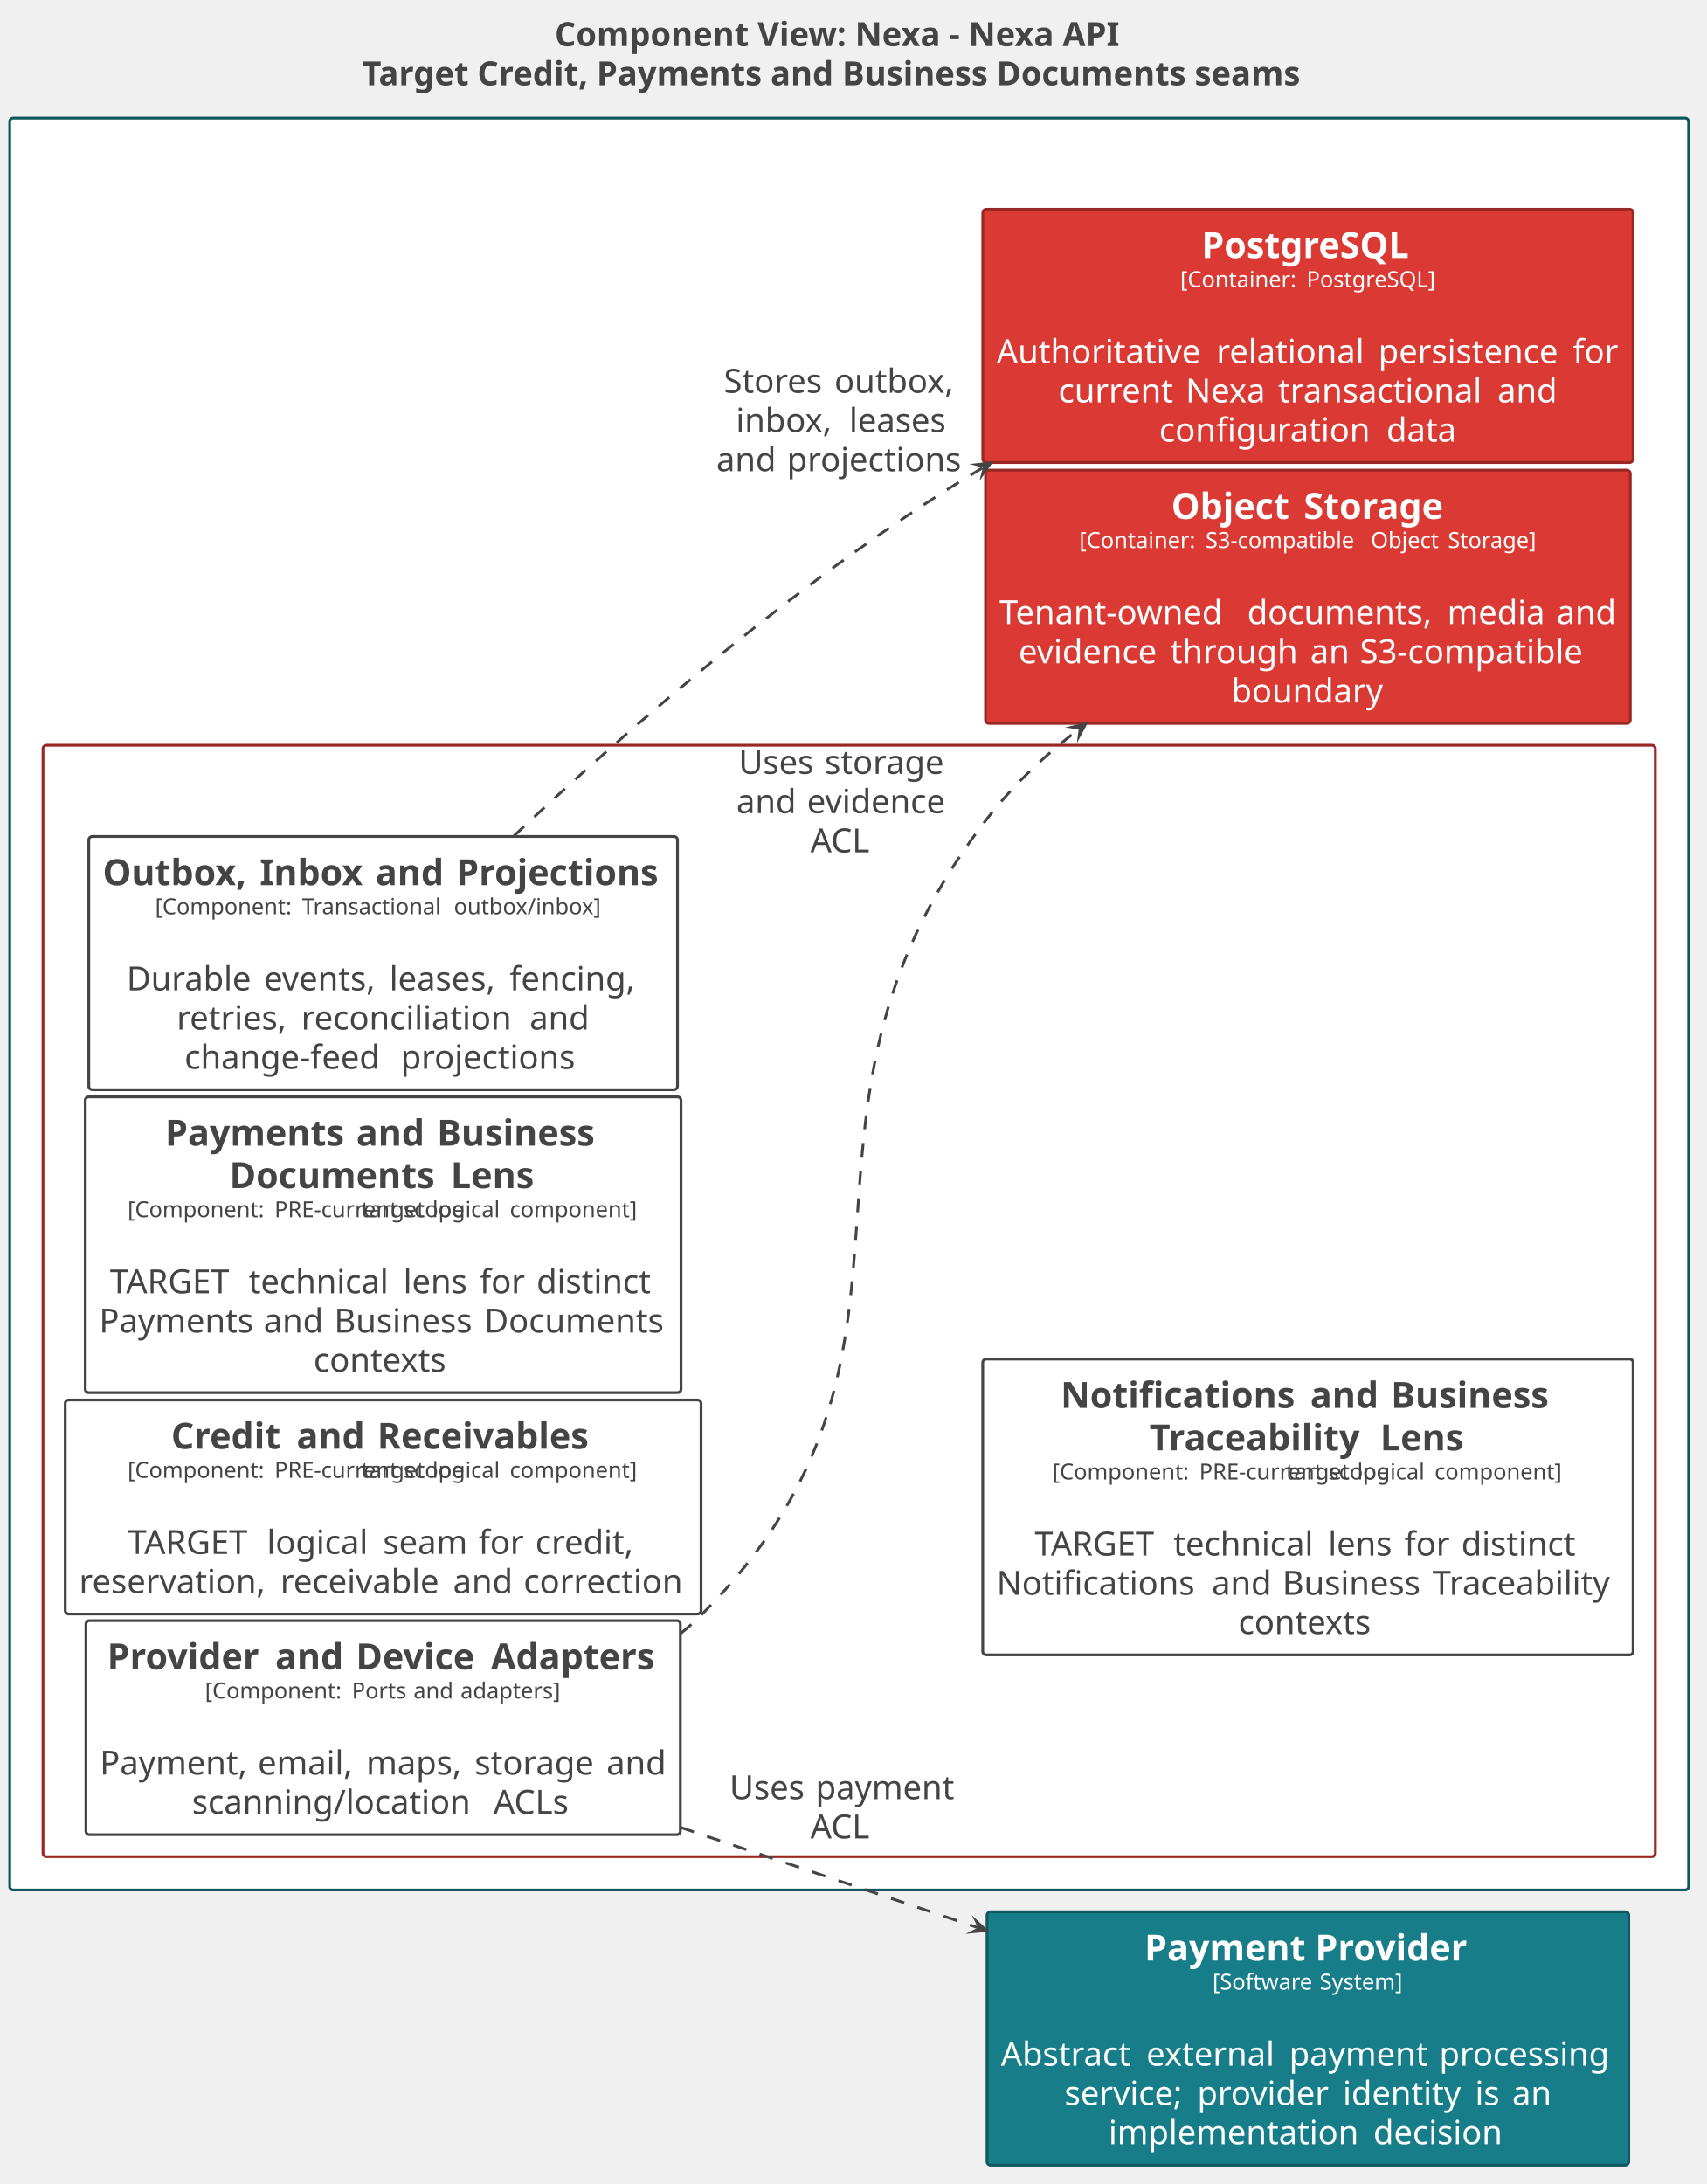
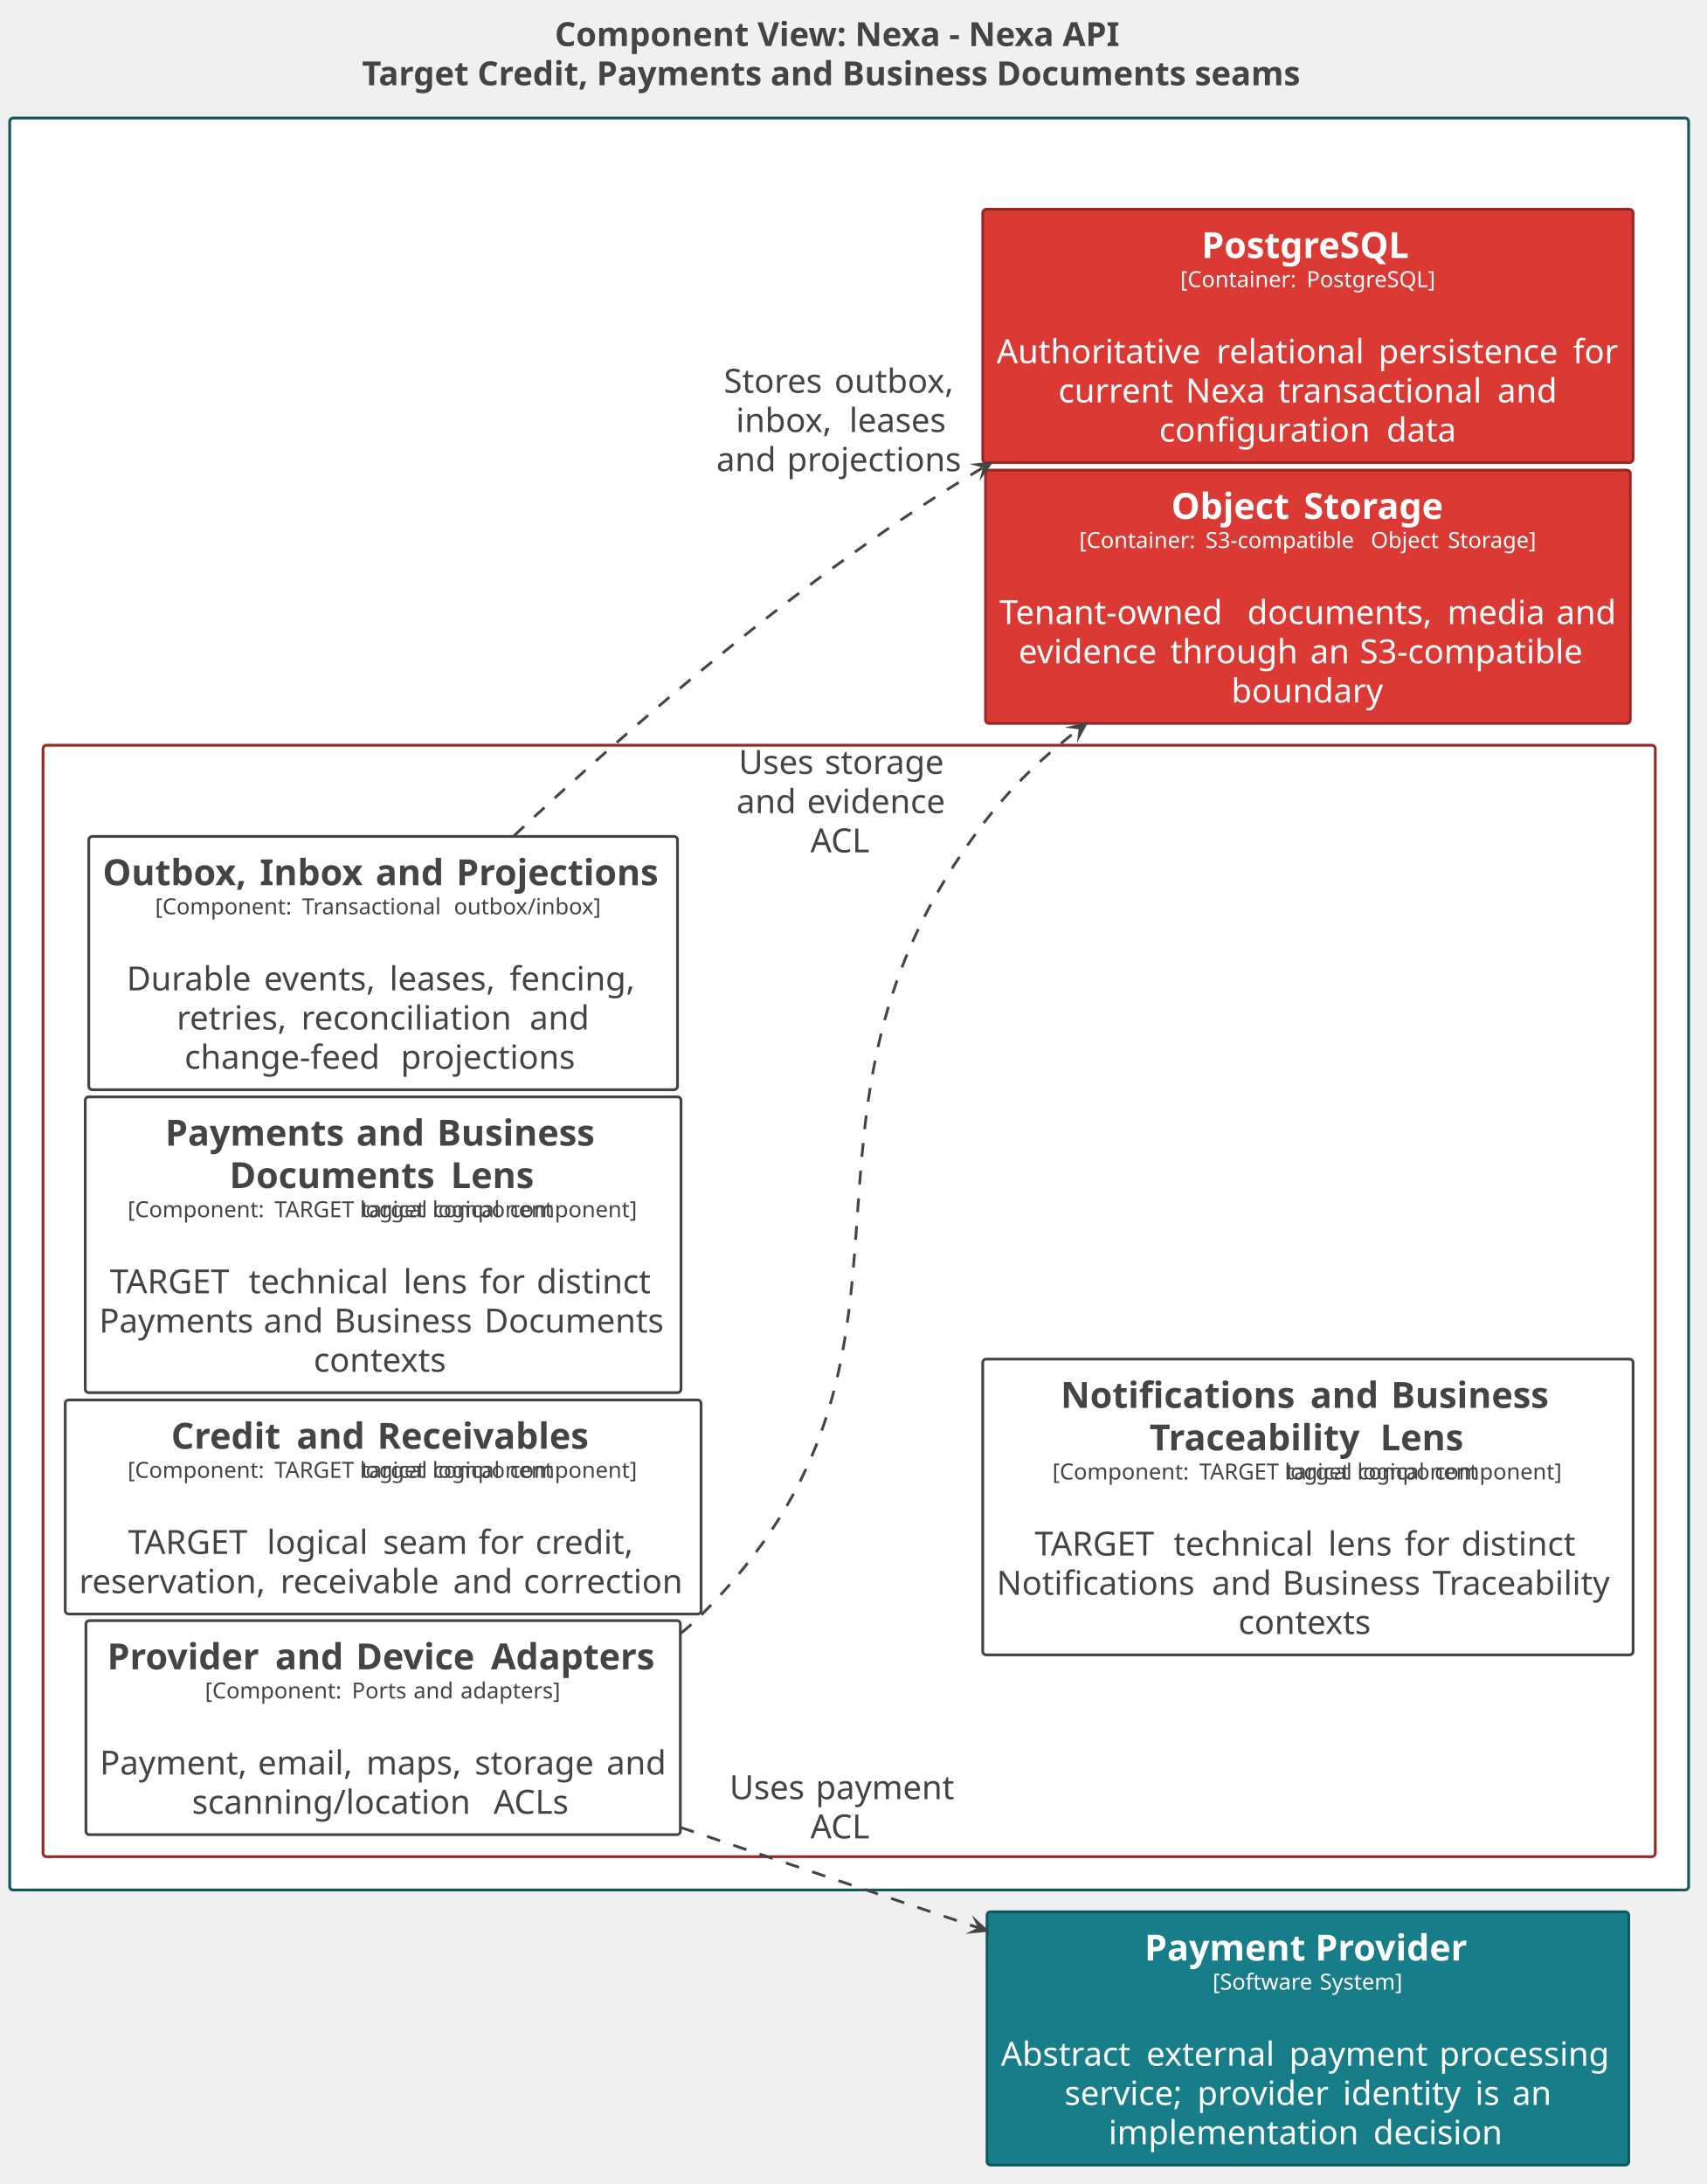
<svg xmlns="http://www.w3.org/2000/svg" contentStyleType="text/css" data-diagram-type="DESCRIPTION" height="1574px" preserveAspectRatio="none" style="width:1230px;height:1574px;background:#FFFFFF;" version="1.1" viewBox="0 0 1230 1574" width="1230px" zoomAndPan="magnify">
  <defs />
  <g>
    <g class="title" data-source-line="1">
      <text fill="#444444" font-family="sans-serif" font-size="24" font-weight="700" lengthAdjust="spacing" textLength="424.336" x="399.817" y="33.203">Component View: Nexa - Nexa API</text>
      <text fill="#444444" font-family="sans-serif" font-size="24" font-weight="700" lengthAdjust="spacing" textLength="702.176" x="260.897" y="61.469">Target Credit, Payments and Business Documents seams</text>
    </g>
    <g class="cluster" data-qualified-name="Nexa.n.size.16..Software System...size." data-source-line="85" id="ent0002">
      <rect fill="#FFFFFF" height="1277" rx="2.5" ry="2.5" style="stroke:#10585F;stroke-width:2;" width="1209.97" x="7" y="85.094" />
      <text fill="#FFFFFF" font-family="sans-serif" font-size="24" font-weight="700" lengthAdjust="spacing" textLength="60.797" x="581.587" y="110.297">Nexa</text>
      <text fill="#FFFFFF" font-family="sans-serif" font-size="16" font-weight="700" lengthAdjust="spacing" textLength="148.359" x="537.805" y="130.828">[Software System]</text>
    </g>
    <g class="cluster" data-qualified-name="Nexa.n.size.16..Software System...size..Nexa API.n.size.16..Container. Java 25 . Spring Boot 4.1 . Spring Modulith modular monolith...size." data-source-line="86" id="ent0003">
      <rect fill="#FFFFFF" height="801" rx="2.5" ry="2.5" style="stroke:#992824;stroke-width:2;" width="1161.97" x="31" y="537.094" />
      <text fill="#FFFFFF" font-family="sans-serif" font-size="24" font-weight="700" lengthAdjust="spacing" textLength="109.055" x="557.458" y="562.297">Nexa API</text>
      <text fill="#FFFFFF" font-family="sans-serif" font-size="16" font-weight="700" lengthAdjust="spacing" textLength="612.859" x="305.555" y="582.828">[Container: Java 25 / Spring Boot 4.1 / Spring Modulith modular monolith]</text>
    </g>
    <g class="entity" data-qualified-name="Nexa.n.size.16..Software System...size..Nexa.PostgreSQL" data-source-line="94" id="ent0009">
      <rect fill="#DB3A34" height="182.527" rx="2.5" ry="2.5" style="stroke:#992824;stroke-width:2;" width="468.664" x="708.28" y="150.824" />
      <text fill="#FFFFFF" font-family="sans-serif" font-size="26" font-weight="700" lengthAdjust="spacing" textLength="153.385" x="865.92" y="185.96">PostgreSQL</text>
      <text fill="#FFFFFF" font-family="sans-serif" font-size="16" lengthAdjust="spacing" textLength="85.93" x="850.6" y="206.914">[Container:</text>
      <text fill="#FFFFFF" font-family="sans-serif" font-size="16" lengthAdjust="spacing" textLength="5.062" x="936.53" y="206.914"> </text>
      <text fill="#FFFFFF" font-family="sans-serif" font-size="16" lengthAdjust="spacing" textLength="93.031" x="941.592" y="206.914">PostgreSQL]</text>
      <text fill="#FFFFFF" font-family="sans-serif" font-size="24" lengthAdjust="spacing" textLength="7.594" x="938.815" y="233.492"> </text>
      <text fill="#FFFFFF" font-family="sans-serif" font-size="24" lengthAdjust="spacing" textLength="150.762" x="718.28" y="261.757">Authoritative</text>
      <text fill="#FFFFFF" font-family="sans-serif" font-size="24" lengthAdjust="spacing" textLength="7.594" x="869.042" y="261.757"> </text>
      <text fill="#FFFFFF" font-family="sans-serif" font-size="24" lengthAdjust="spacing" textLength="109.125" x="876.635" y="261.757">relational</text>
      <text fill="#FFFFFF" font-family="sans-serif" font-size="24" lengthAdjust="spacing" textLength="7.594" x="985.76" y="261.757"> </text>
      <text fill="#FFFFFF" font-family="sans-serif" font-size="24" lengthAdjust="spacing" textLength="132.609" x="993.354" y="261.757">persistence</text>
      <text fill="#FFFFFF" font-family="sans-serif" font-size="24" lengthAdjust="spacing" textLength="7.594" x="1125.964" y="261.757"> </text>
      <text fill="#FFFFFF" font-family="sans-serif" font-size="24" lengthAdjust="spacing" textLength="33.387" x="1133.557" y="261.757">for</text>
      <text fill="#FFFFFF" font-family="sans-serif" font-size="24" lengthAdjust="spacing" textLength="84.07" x="762.788" y="290.023">current</text>
      <text fill="#FFFFFF" font-family="sans-serif" font-size="24" lengthAdjust="spacing" textLength="7.594" x="846.858" y="290.023"> </text>
      <text fill="#FFFFFF" font-family="sans-serif" font-size="24" lengthAdjust="spacing" textLength="59.074" x="854.452" y="290.023">Nexa</text>
      <text fill="#FFFFFF" font-family="sans-serif" font-size="24" lengthAdjust="spacing" textLength="7.594" x="913.526" y="290.023"> </text>
      <text fill="#FFFFFF" font-family="sans-serif" font-size="24" lengthAdjust="spacing" textLength="150.469" x="921.12" y="290.023">transactional</text>
      <text fill="#FFFFFF" font-family="sans-serif" font-size="24" lengthAdjust="spacing" textLength="7.594" x="1071.589" y="290.023"> </text>
      <text fill="#FFFFFF" font-family="sans-serif" font-size="24" lengthAdjust="spacing" textLength="43.254" x="1079.182" y="290.023">and</text>
      <text fill="#FFFFFF" font-family="sans-serif" font-size="24" lengthAdjust="spacing" textLength="156.176" x="835.432" y="318.289">configuration</text>
      <text fill="#FFFFFF" font-family="sans-serif" font-size="24" lengthAdjust="spacing" textLength="7.594" x="991.608" y="318.289"> </text>
      <text fill="#FFFFFF" font-family="sans-serif" font-size="24" lengthAdjust="spacing" textLength="50.59" x="999.202" y="318.289">data</text>
    </g>
    <g class="entity" data-qualified-name="Nexa.n.size.16..Software System...size..Nexa.ObjectStorage" data-source-line="95" id="ent0010">
      <rect fill="#DB3A34" height="182.527" rx="2.5" ry="2.5" style="stroke:#992824;stroke-width:2;" width="464.68" x="710.27" y="338.824" />
      <text fill="#FFFFFF" font-family="sans-serif" font-size="26" font-weight="700" lengthAdjust="spacing" textLength="86.899" x="844.132" y="373.961">Object</text>
      <text fill="#FFFFFF" font-family="sans-serif" font-size="26" font-weight="700" lengthAdjust="spacing" textLength="8.569" x="931.032" y="373.961"> </text>
      <text fill="#FFFFFF" font-family="sans-serif" font-size="26" font-weight="700" lengthAdjust="spacing" textLength="101.486" x="939.601" y="373.961">Storage</text>
      <text fill="#FFFFFF" font-family="sans-serif" font-size="16" lengthAdjust="spacing" textLength="85.93" x="777.829" y="394.914">[Container:</text>
      <text fill="#FFFFFF" font-family="sans-serif" font-size="16" lengthAdjust="spacing" textLength="5.062" x="863.758" y="394.914"> </text>
      <text fill="#FFFFFF" font-family="sans-serif" font-size="16" lengthAdjust="spacing" textLength="114.078" x="868.821" y="394.914">S3-compatible</text>
      <text fill="#FFFFFF" font-family="sans-serif" font-size="16" lengthAdjust="spacing" textLength="5.062" x="982.899" y="394.914"> </text>
      <text fill="#FFFFFF" font-family="sans-serif" font-size="16" lengthAdjust="spacing" textLength="50.461" x="987.961" y="394.914">Object</text>
      <text fill="#FFFFFF" font-family="sans-serif" font-size="16" lengthAdjust="spacing" textLength="5.062" x="1038.422" y="394.914"> </text>
      <text fill="#FFFFFF" font-family="sans-serif" font-size="16" lengthAdjust="spacing" textLength="63.906" x="1043.485" y="394.914">Storage]</text>
      <text fill="#FFFFFF" font-family="sans-serif" font-size="24" lengthAdjust="spacing" textLength="7.594" x="938.813" y="421.492"> </text>
      <text fill="#FFFFFF" font-family="sans-serif" font-size="24" lengthAdjust="spacing" textLength="171.059" x="720.27" y="449.757">Tenant-owned</text>
      <text fill="#FFFFFF" font-family="sans-serif" font-size="24" lengthAdjust="spacing" textLength="7.594" x="891.329" y="449.757"> </text>
      <text fill="#FFFFFF" font-family="sans-serif" font-size="24" lengthAdjust="spacing" textLength="136.512" x="898.922" y="449.757">documents,</text>
      <text fill="#FFFFFF" font-family="sans-serif" font-size="24" lengthAdjust="spacing" textLength="7.594" x="1035.434" y="449.757"> </text>
      <text fill="#FFFFFF" font-family="sans-serif" font-size="24" lengthAdjust="spacing" textLength="71.074" x="1043.028" y="449.757">media</text>
      <text fill="#FFFFFF" font-family="sans-serif" font-size="24" lengthAdjust="spacing" textLength="7.594" x="1114.102" y="449.757"> </text>
      <text fill="#FFFFFF" font-family="sans-serif" font-size="24" lengthAdjust="spacing" textLength="43.254" x="1121.696" y="449.757">and</text>
      <text fill="#FFFFFF" font-family="sans-serif" font-size="24" lengthAdjust="spacing" textLength="101.766" x="734.11" y="478.023">evidence</text>
      <text fill="#FFFFFF" font-family="sans-serif" font-size="24" lengthAdjust="spacing" textLength="7.594" x="835.875" y="478.023"> </text>
      <text fill="#FFFFFF" font-family="sans-serif" font-size="24" lengthAdjust="spacing" textLength="93.188" x="843.469" y="478.023">through</text>
      <text fill="#FFFFFF" font-family="sans-serif" font-size="24" lengthAdjust="spacing" textLength="7.594" x="936.657" y="478.023"> </text>
      <text fill="#FFFFFF" font-family="sans-serif" font-size="24" lengthAdjust="spacing" textLength="28.148" x="944.25" y="478.023">an</text>
      <text fill="#FFFFFF" font-family="sans-serif" font-size="24" lengthAdjust="spacing" textLength="7.594" x="972.399" y="478.023"> </text>
      <text fill="#FFFFFF" font-family="sans-serif" font-size="24" lengthAdjust="spacing" textLength="171.117" x="979.993" y="478.023">S3-compatible</text>
      <text fill="#FFFFFF" font-family="sans-serif" font-size="24" lengthAdjust="spacing" textLength="110.356" x="887.432" y="506.289">boundary</text>
    </g>
    <g class="entity" data-qualified-name="Nexa.n.size.16..Software System...size..Nexa API.n.size.16..Container. Java 25 . Spring Boot 4.1 . Spring Modulith modular monolith...size..Nexa.NexaAPI.ProviderandDeviceAdapters" data-source-line="87" id="ent0004">
      <rect fill="#FFFFFF" height="154.262" rx="2.5" ry="2.5" style="stroke:#444444;stroke-width:2;" width="428.387" x="61.93" y="1167.964" />
      <text fill="#444444" font-family="sans-serif" font-size="26" font-weight="700" lengthAdjust="spacing" textLength="112.531" x="77.22" y="1203.101">Provider</text>
      <text fill="#444444" font-family="sans-serif" font-size="26" font-weight="700" lengthAdjust="spacing" textLength="8.569" x="189.751" y="1203.101"> </text>
      <text fill="#444444" font-family="sans-serif" font-size="26" font-weight="700" lengthAdjust="spacing" textLength="49.588" x="198.32" y="1203.101">and</text>
      <text fill="#444444" font-family="sans-serif" font-size="26" font-weight="700" lengthAdjust="spacing" textLength="8.569" x="247.908" y="1203.101"> </text>
      <text fill="#444444" font-family="sans-serif" font-size="26" font-weight="700" lengthAdjust="spacing" textLength="88.804" x="256.477" y="1203.101">Device</text>
      <text fill="#444444" font-family="sans-serif" font-size="26" font-weight="700" lengthAdjust="spacing" textLength="8.569" x="345.281" y="1203.101"> </text>
      <text fill="#444444" font-family="sans-serif" font-size="26" font-weight="700" lengthAdjust="spacing" textLength="121.177" x="353.85" y="1203.101">Adapters</text>
      <text fill="#444444" font-family="sans-serif" font-size="16" lengthAdjust="spacing" textLength="100.758" x="147.744" y="1224.054">[Component:</text>
      <text fill="#444444" font-family="sans-serif" font-size="16" lengthAdjust="spacing" textLength="5.062" x="248.502" y="1224.054"> </text>
      <text fill="#444444" font-family="sans-serif" font-size="16" lengthAdjust="spacing" textLength="39.359" x="253.565" y="1224.054">Ports</text>
      <text fill="#444444" font-family="sans-serif" font-size="16" lengthAdjust="spacing" textLength="5.062" x="292.924" y="1224.054"> </text>
      <text fill="#444444" font-family="sans-serif" font-size="16" lengthAdjust="spacing" textLength="28.836" x="297.987" y="1224.054">and</text>
      <text fill="#444444" font-family="sans-serif" font-size="16" lengthAdjust="spacing" textLength="5.062" x="326.823" y="1224.054"> </text>
      <text fill="#444444" font-family="sans-serif" font-size="16" lengthAdjust="spacing" textLength="72.617" x="331.885" y="1224.054">adapters]</text>
      <text fill="#444444" font-family="sans-serif" font-size="24" lengthAdjust="spacing" textLength="7.594" x="272.327" y="1250.632"> </text>
      <text fill="#444444" font-family="sans-serif" font-size="24" lengthAdjust="spacing" textLength="106.301" x="71.93" y="1278.897">Payment,</text>
      <text fill="#444444" font-family="sans-serif" font-size="24" lengthAdjust="spacing" textLength="7.594" x="178.231" y="1278.897"> </text>
      <text fill="#444444" font-family="sans-serif" font-size="24" lengthAdjust="spacing" textLength="70.5" x="185.825" y="1278.897">email,</text>
      <text fill="#444444" font-family="sans-serif" font-size="24" lengthAdjust="spacing" textLength="7.594" x="256.325" y="1278.897"> </text>
      <text fill="#444444" font-family="sans-serif" font-size="24" lengthAdjust="spacing" textLength="70.594" x="263.918" y="1278.897">maps,</text>
      <text fill="#444444" font-family="sans-serif" font-size="24" lengthAdjust="spacing" textLength="7.594" x="334.512" y="1278.897"> </text>
      <text fill="#444444" font-family="sans-serif" font-size="24" lengthAdjust="spacing" textLength="87.363" x="342.106" y="1278.897">storage</text>
      <text fill="#444444" font-family="sans-serif" font-size="24" lengthAdjust="spacing" textLength="7.594" x="429.469" y="1278.897"> </text>
      <text fill="#444444" font-family="sans-serif" font-size="24" lengthAdjust="spacing" textLength="43.254" x="437.063" y="1278.897">and</text>
      <text fill="#444444" font-family="sans-serif" font-size="24" lengthAdjust="spacing" textLength="209.731" x="138.364" y="1307.163">scanning/location</text>
      <text fill="#444444" font-family="sans-serif" font-size="24" lengthAdjust="spacing" textLength="7.594" x="348.094" y="1307.163"> </text>
      <text fill="#444444" font-family="sans-serif" font-size="24" lengthAdjust="spacing" textLength="58.195" x="355.688" y="1307.163">ACLs</text>
    </g>
    <g class="entity" data-qualified-name="Nexa.n.size.16..Software System...size..Nexa API.n.size.16..Container. Java 25 . Spring Boot 4.1 . Spring Modulith modular monolith...size..Nexa.NexaAPI.OutboxInboxandProjections" data-source-line="88" id="ent0005">
      <rect fill="#FFFFFF" height="182.527" rx="2.5" ry="2.5" style="stroke:#444444;stroke-width:2;" width="424.295" x="63.98" y="602.824" />
      <text fill="#444444" font-family="sans-serif" font-size="26" font-weight="700" lengthAdjust="spacing" textLength="104.635" x="73.98" y="637.961">Outbox,</text>
      <text fill="#444444" font-family="sans-serif" font-size="26" font-weight="700" lengthAdjust="spacing" textLength="8.569" x="178.615" y="637.961"> </text>
      <text fill="#444444" font-family="sans-serif" font-size="26" font-weight="700" lengthAdjust="spacing" textLength="74.89" x="187.184" y="637.961">Inbox</text>
      <text fill="#444444" font-family="sans-serif" font-size="26" font-weight="700" lengthAdjust="spacing" textLength="8.569" x="262.074" y="637.961"> </text>
      <text fill="#444444" font-family="sans-serif" font-size="26" font-weight="700" lengthAdjust="spacing" textLength="49.588" x="270.643" y="637.961">and</text>
      <text fill="#444444" font-family="sans-serif" font-size="26" font-weight="700" lengthAdjust="spacing" textLength="8.569" x="320.231" y="637.961"> </text>
      <text fill="#444444" font-family="sans-serif" font-size="26" font-weight="700" lengthAdjust="spacing" textLength="149.475" x="328.8" y="637.961">Projections</text>
      <text fill="#444444" font-family="sans-serif" font-size="16" lengthAdjust="spacing" textLength="100.758" x="111.807" y="658.914">[Component:</text>
      <text fill="#444444" font-family="sans-serif" font-size="16" lengthAdjust="spacing" textLength="5.062" x="212.565" y="658.914"> </text>
      <text fill="#444444" font-family="sans-serif" font-size="16" lengthAdjust="spacing" textLength="104.445" x="217.627" y="658.914">Transactional</text>
      <text fill="#444444" font-family="sans-serif" font-size="16" lengthAdjust="spacing" textLength="5.062" x="322.073" y="658.914"> </text>
      <text fill="#444444" font-family="sans-serif" font-size="16" lengthAdjust="spacing" textLength="113.312" x="327.135" y="658.914">outbox/inbox]</text>
      <text fill="#444444" font-family="sans-serif" font-size="24" lengthAdjust="spacing" textLength="7.594" x="272.331" y="685.492"> </text>
      <text fill="#444444" font-family="sans-serif" font-size="24" lengthAdjust="spacing" textLength="91.359" x="91.241" y="713.757">Durable</text>
      <text fill="#444444" font-family="sans-serif" font-size="24" lengthAdjust="spacing" textLength="7.594" x="182.6" y="713.757"> </text>
      <text fill="#444444" font-family="sans-serif" font-size="24" lengthAdjust="spacing" textLength="82.863" x="190.194" y="713.757">events,</text>
      <text fill="#444444" font-family="sans-serif" font-size="24" lengthAdjust="spacing" textLength="7.594" x="273.057" y="713.757"> </text>
      <text fill="#444444" font-family="sans-serif" font-size="24" lengthAdjust="spacing" textLength="78.996" x="280.651" y="713.757">leases,</text>
      <text fill="#444444" font-family="sans-serif" font-size="24" lengthAdjust="spacing" textLength="7.594" x="359.647" y="713.757"> </text>
      <text fill="#444444" font-family="sans-serif" font-size="24" lengthAdjust="spacing" textLength="93.773" x="367.241" y="713.757">fencing,</text>
      <text fill="#444444" font-family="sans-serif" font-size="24" lengthAdjust="spacing" textLength="82.125" x="127.329" y="742.023">retries,</text>
      <text fill="#444444" font-family="sans-serif" font-size="24" lengthAdjust="spacing" textLength="7.594" x="209.454" y="742.023"> </text>
      <text fill="#444444" font-family="sans-serif" font-size="24" lengthAdjust="spacing" textLength="157.031" x="217.047" y="742.023">reconciliation</text>
      <text fill="#444444" font-family="sans-serif" font-size="24" lengthAdjust="spacing" textLength="7.594" x="374.079" y="742.023"> </text>
      <text fill="#444444" font-family="sans-serif" font-size="24" lengthAdjust="spacing" textLength="43.254" x="381.672" y="742.023">and</text>
      <text fill="#444444" font-family="sans-serif" font-size="24" lengthAdjust="spacing" textLength="148.231" x="133.006" y="770.289">change-feed</text>
      <text fill="#444444" font-family="sans-serif" font-size="24" lengthAdjust="spacing" textLength="7.594" x="281.237" y="770.289"> </text>
      <text fill="#444444" font-family="sans-serif" font-size="24" lengthAdjust="spacing" textLength="130.418" x="288.831" y="770.289">projections</text>
    </g>
    <g class="entity" data-qualified-name="Nexa.n.size.16..Software System...size..Nexa API.n.size.16..Container. Java 25 . Spring Boot 4.1 . Spring Modulith modular monolith...size..Nexa.NexaAPI.CreditandReceivables" data-source-line="89" id="ent0006">
      <rect fill="#FFFFFF" height="154.262" rx="2.5" ry="2.5" style="stroke:#444444;stroke-width:2;" width="458.246" x="47" y="1008.964" />
      <text fill="#444444" font-family="sans-serif" font-size="26" font-weight="700" lengthAdjust="spacing" textLength="81.796" x="123.348" y="1044.101">Credit</text>
      <text fill="#444444" font-family="sans-serif" font-size="26" font-weight="700" lengthAdjust="spacing" textLength="8.569" x="205.144" y="1044.101"> </text>
      <text fill="#444444" font-family="sans-serif" font-size="26" font-weight="700" lengthAdjust="spacing" textLength="49.588" x="213.713" y="1044.101">and</text>
      <text fill="#444444" font-family="sans-serif" font-size="26" font-weight="700" lengthAdjust="spacing" textLength="8.569" x="263.301" y="1044.101"> </text>
      <text fill="#444444" font-family="sans-serif" font-size="26" font-weight="700" lengthAdjust="spacing" textLength="157.028" x="271.87" y="1044.101">Receivables</text>
      <text fill="#444444" font-family="sans-serif" font-size="16" lengthAdjust="spacing" textLength="100.758" x="91.998" y="1065.054">[Component:</text>
      <text fill="#444444" font-family="sans-serif" font-size="16" lengthAdjust="spacing" textLength="5.062" x="192.756" y="1065.054"> </text>
-       <text fill="#444444" font-family="sans-serif" font-size="16" lengthAdjust="spacing" textLength="57.469" x="197.818" y="1065.054">PRE-current scope</text>
+       <text fill="#444444" font-family="sans-serif" font-size="16" lengthAdjust="spacing" textLength="57.469" x="197.818" y="1065.054">TARGET logical component</text>
      <text fill="#444444" font-family="sans-serif" font-size="16" lengthAdjust="spacing" textLength="5.062" x="255.287" y="1065.054"> </text>
      <text fill="#444444" font-family="sans-serif" font-size="16" lengthAdjust="spacing" textLength="46.242" x="260.35" y="1065.054">target</text>
      <text fill="#444444" font-family="sans-serif" font-size="16" lengthAdjust="spacing" textLength="5.062" x="306.592" y="1065.054"> </text>
      <text fill="#444444" font-family="sans-serif" font-size="16" lengthAdjust="spacing" textLength="50.711" x="311.654" y="1065.054">logical</text>
      <text fill="#444444" font-family="sans-serif" font-size="16" lengthAdjust="spacing" textLength="5.062" x="362.365" y="1065.054"> </text>
      <text fill="#444444" font-family="sans-serif" font-size="16" lengthAdjust="spacing" textLength="92.82" x="367.428" y="1065.054">component]</text>
      <text fill="#444444" font-family="sans-serif" font-size="24" lengthAdjust="spacing" textLength="7.594" x="272.326" y="1091.632"> </text>
      <text fill="#444444" font-family="sans-serif" font-size="24" lengthAdjust="spacing" textLength="92.438" x="92.309" y="1119.897">TARGET</text>
      <text fill="#444444" font-family="sans-serif" font-size="24" lengthAdjust="spacing" textLength="7.594" x="184.746" y="1119.897"> </text>
      <text fill="#444444" font-family="sans-serif" font-size="24" lengthAdjust="spacing" textLength="76.066" x="192.34" y="1119.897">logical</text>
      <text fill="#444444" font-family="sans-serif" font-size="24" lengthAdjust="spacing" textLength="7.594" x="268.406" y="1119.897"> </text>
      <text fill="#444444" font-family="sans-serif" font-size="24" lengthAdjust="spacing" textLength="61.266" x="276" y="1119.897">seam</text>
      <text fill="#444444" font-family="sans-serif" font-size="24" lengthAdjust="spacing" textLength="7.594" x="337.266" y="1119.897"> </text>
      <text fill="#444444" font-family="sans-serif" font-size="24" lengthAdjust="spacing" textLength="33.387" x="344.859" y="1119.897">for</text>
      <text fill="#444444" font-family="sans-serif" font-size="24" lengthAdjust="spacing" textLength="7.594" x="378.246" y="1119.897"> </text>
      <text fill="#444444" font-family="sans-serif" font-size="24" lengthAdjust="spacing" textLength="74.098" x="385.84" y="1119.897">credit,</text>
      <text fill="#444444" font-family="sans-serif" font-size="24" lengthAdjust="spacing" textLength="137.438" x="57" y="1148.163">reservation,</text>
      <text fill="#444444" font-family="sans-serif" font-size="24" lengthAdjust="spacing" textLength="7.594" x="194.438" y="1148.163"> </text>
      <text fill="#444444" font-family="sans-serif" font-size="24" lengthAdjust="spacing" textLength="116.883" x="202.031" y="1148.163">receivable</text>
      <text fill="#444444" font-family="sans-serif" font-size="24" lengthAdjust="spacing" textLength="7.594" x="318.914" y="1148.163"> </text>
      <text fill="#444444" font-family="sans-serif" font-size="24" lengthAdjust="spacing" textLength="43.254" x="326.508" y="1148.163">and</text>
      <text fill="#444444" font-family="sans-serif" font-size="24" lengthAdjust="spacing" textLength="7.594" x="369.762" y="1148.163"> </text>
      <text fill="#444444" font-family="sans-serif" font-size="24" lengthAdjust="spacing" textLength="117.891" x="377.356" y="1148.163">correction</text>
    </g>
    <g class="entity" data-qualified-name="Nexa.n.size.16..Software System...size..Nexa API.n.size.16..Container. Java 25 . Spring Boot 4.1 . Spring Modulith modular monolith...size..Nexa.NexaAPI.PaymentsandBusinessDocumentsLens" data-source-line="90" id="ent0007">
      <rect fill="#FFFFFF" height="213.148" rx="2.5" ry="2.5" style="stroke:#444444;stroke-width:2;" width="429.371" x="61.44" y="790.514" />
      <text fill="#444444" font-family="sans-serif" font-size="26" font-weight="700" lengthAdjust="spacing" textLength="129.149" x="119.027" y="825.65">Payments</text>
      <text fill="#444444" font-family="sans-serif" font-size="26" font-weight="700" lengthAdjust="spacing" textLength="8.569" x="248.177" y="825.65"> </text>
      <text fill="#444444" font-family="sans-serif" font-size="26" font-weight="700" lengthAdjust="spacing" textLength="49.588" x="256.746" y="825.65">and</text>
      <text fill="#444444" font-family="sans-serif" font-size="26" font-weight="700" lengthAdjust="spacing" textLength="8.569" x="306.334" y="825.65"> </text>
      <text fill="#444444" font-family="sans-serif" font-size="26" font-weight="700" lengthAdjust="spacing" textLength="118.32" x="314.903" y="825.65">Business</text>
      <text fill="#444444" font-family="sans-serif" font-size="26" font-weight="700" lengthAdjust="spacing" textLength="150.897" x="165.327" y="856.272">Documents</text>
      <text fill="#444444" font-family="sans-serif" font-size="26" font-weight="700" lengthAdjust="spacing" textLength="8.569" x="316.224" y="856.272"> </text>
      <text fill="#444444" font-family="sans-serif" font-size="26" font-weight="700" lengthAdjust="spacing" textLength="62.131" x="324.793" y="856.272">Lens</text>
      <text fill="#444444" font-family="sans-serif" font-size="16" lengthAdjust="spacing" textLength="100.758" x="92.001" y="877.225">[Component:</text>
      <text fill="#444444" font-family="sans-serif" font-size="16" lengthAdjust="spacing" textLength="5.062" x="192.758" y="877.225"> </text>
-       <text fill="#444444" font-family="sans-serif" font-size="16" lengthAdjust="spacing" textLength="57.469" x="197.821" y="877.225">PRE-current scope</text>
+       <text fill="#444444" font-family="sans-serif" font-size="16" lengthAdjust="spacing" textLength="57.469" x="197.821" y="877.225">TARGET logical component</text>
      <text fill="#444444" font-family="sans-serif" font-size="16" lengthAdjust="spacing" textLength="5.062" x="255.29" y="877.225"> </text>
      <text fill="#444444" font-family="sans-serif" font-size="16" lengthAdjust="spacing" textLength="46.242" x="260.352" y="877.225">target</text>
      <text fill="#444444" font-family="sans-serif" font-size="16" lengthAdjust="spacing" textLength="5.062" x="306.594" y="877.225"> </text>
      <text fill="#444444" font-family="sans-serif" font-size="16" lengthAdjust="spacing" textLength="50.711" x="311.657" y="877.225">logical</text>
      <text fill="#444444" font-family="sans-serif" font-size="16" lengthAdjust="spacing" textLength="5.062" x="362.368" y="877.225"> </text>
      <text fill="#444444" font-family="sans-serif" font-size="16" lengthAdjust="spacing" textLength="92.82" x="367.43" y="877.225">component]</text>
      <text fill="#444444" font-family="sans-serif" font-size="24" lengthAdjust="spacing" textLength="7.594" x="272.329" y="903.803"> </text>
      <text fill="#444444" font-family="sans-serif" font-size="24" lengthAdjust="spacing" textLength="92.438" x="79.204" y="932.068">TARGET</text>
      <text fill="#444444" font-family="sans-serif" font-size="24" lengthAdjust="spacing" textLength="7.594" x="171.641" y="932.068"> </text>
      <text fill="#444444" font-family="sans-serif" font-size="24" lengthAdjust="spacing" textLength="103.852" x="179.235" y="932.068">technical</text>
      <text fill="#444444" font-family="sans-serif" font-size="24" lengthAdjust="spacing" textLength="7.594" x="283.087" y="932.068"> </text>
      <text fill="#444444" font-family="sans-serif" font-size="24" lengthAdjust="spacing" textLength="47.438" x="290.68" y="932.068">lens</text>
      <text fill="#444444" font-family="sans-serif" font-size="24" lengthAdjust="spacing" textLength="7.594" x="338.118" y="932.068"> </text>
      <text fill="#444444" font-family="sans-serif" font-size="24" lengthAdjust="spacing" textLength="33.387" x="345.712" y="932.068">for</text>
      <text fill="#444444" font-family="sans-serif" font-size="24" lengthAdjust="spacing" textLength="7.594" x="379.098" y="932.068"> </text>
      <text fill="#444444" font-family="sans-serif" font-size="24" lengthAdjust="spacing" textLength="86.356" x="386.692" y="932.068">distinct</text>
      <text fill="#444444" font-family="sans-serif" font-size="24" lengthAdjust="spacing" textLength="110.941" x="71.44" y="960.334">Payments</text>
      <text fill="#444444" font-family="sans-serif" font-size="24" lengthAdjust="spacing" textLength="7.594" x="182.381" y="960.334"> </text>
      <text fill="#444444" font-family="sans-serif" font-size="24" lengthAdjust="spacing" textLength="43.254" x="189.975" y="960.334">and</text>
      <text fill="#444444" font-family="sans-serif" font-size="24" lengthAdjust="spacing" textLength="7.594" x="233.229" y="960.334"> </text>
      <text fill="#444444" font-family="sans-serif" font-size="24" lengthAdjust="spacing" textLength="100.606" x="240.823" y="960.334">Business</text>
      <text fill="#444444" font-family="sans-serif" font-size="24" lengthAdjust="spacing" textLength="7.594" x="341.428" y="960.334"> </text>
      <text fill="#444444" font-family="sans-serif" font-size="24" lengthAdjust="spacing" textLength="131.789" x="349.022" y="960.334">Documents</text>
      <text fill="#444444" font-family="sans-serif" font-size="24" lengthAdjust="spacing" textLength="100.207" x="226.022" y="988.6">contexts</text>
    </g>
    <g class="entity" data-qualified-name="Nexa.n.size.16..Software System...size..Nexa API.n.size.16..Container. Java 25 . Spring Boot 4.1 . Spring Modulith modular monolith...size..Nexa.NexaAPI.NotificationsandBusinessTraceabilityLens" data-source-line="91" id="ent0008">
      <rect fill="#FFFFFF" height="213.148" rx="2.5" ry="2.5" style="stroke:#444444;stroke-width:2;" width="468.723" x="708.25" y="979.514" />
      <text fill="#444444" font-family="sans-serif" font-size="26" font-weight="700" lengthAdjust="spacing" textLength="171.31" x="764.433" y="1014.65">Notifications</text>
      <text fill="#444444" font-family="sans-serif" font-size="26" font-weight="700" lengthAdjust="spacing" textLength="8.569" x="935.743" y="1014.65"> </text>
      <text fill="#444444" font-family="sans-serif" font-size="26" font-weight="700" lengthAdjust="spacing" textLength="49.588" x="944.312" y="1014.65">and</text>
      <text fill="#444444" font-family="sans-serif" font-size="26" font-weight="700" lengthAdjust="spacing" textLength="8.569" x="993.9" y="1014.65"> </text>
      <text fill="#444444" font-family="sans-serif" font-size="26" font-weight="700" lengthAdjust="spacing" textLength="118.32" x="1002.47" y="1014.65">Business</text>
      <text fill="#444444" font-family="sans-serif" font-size="26" font-weight="700" lengthAdjust="spacing" textLength="157.689" x="828.417" y="1045.272">Traceability</text>
      <text fill="#444444" font-family="sans-serif" font-size="26" font-weight="700" lengthAdjust="spacing" textLength="8.569" x="986.106" y="1045.272"> </text>
      <text fill="#444444" font-family="sans-serif" font-size="26" font-weight="700" lengthAdjust="spacing" textLength="62.131" x="994.675" y="1045.272">Lens</text>
      <text fill="#444444" font-family="sans-serif" font-size="16" lengthAdjust="spacing" textLength="100.758" x="758.486" y="1066.225">[Component:</text>
      <text fill="#444444" font-family="sans-serif" font-size="16" lengthAdjust="spacing" textLength="5.062" x="859.244" y="1066.225"> </text>
-       <text fill="#444444" font-family="sans-serif" font-size="16" lengthAdjust="spacing" textLength="57.469" x="864.307" y="1066.225">PRE-current scope</text>
+       <text fill="#444444" font-family="sans-serif" font-size="16" lengthAdjust="spacing" textLength="57.469" x="864.307" y="1066.225">TARGET logical component</text>
      <text fill="#444444" font-family="sans-serif" font-size="16" lengthAdjust="spacing" textLength="5.062" x="921.775" y="1066.225"> </text>
      <text fill="#444444" font-family="sans-serif" font-size="16" lengthAdjust="spacing" textLength="46.242" x="926.838" y="1066.225">target</text>
      <text fill="#444444" font-family="sans-serif" font-size="16" lengthAdjust="spacing" textLength="5.062" x="973.08" y="1066.225"> </text>
      <text fill="#444444" font-family="sans-serif" font-size="16" lengthAdjust="spacing" textLength="50.711" x="978.143" y="1066.225">logical</text>
      <text fill="#444444" font-family="sans-serif" font-size="16" lengthAdjust="spacing" textLength="5.062" x="1028.853" y="1066.225"> </text>
      <text fill="#444444" font-family="sans-serif" font-size="16" lengthAdjust="spacing" textLength="92.82" x="1033.916" y="1066.225">component]</text>
      <text fill="#444444" font-family="sans-serif" font-size="24" lengthAdjust="spacing" textLength="7.594" x="938.814" y="1092.803"> </text>
      <text fill="#444444" font-family="sans-serif" font-size="24" lengthAdjust="spacing" textLength="92.438" x="745.689" y="1121.068">TARGET</text>
      <text fill="#444444" font-family="sans-serif" font-size="24" lengthAdjust="spacing" textLength="7.594" x="838.127" y="1121.068"> </text>
      <text fill="#444444" font-family="sans-serif" font-size="24" lengthAdjust="spacing" textLength="103.852" x="845.721" y="1121.068">technical</text>
      <text fill="#444444" font-family="sans-serif" font-size="24" lengthAdjust="spacing" textLength="7.594" x="949.572" y="1121.068"> </text>
      <text fill="#444444" font-family="sans-serif" font-size="24" lengthAdjust="spacing" textLength="47.438" x="957.166" y="1121.068">lens</text>
      <text fill="#444444" font-family="sans-serif" font-size="24" lengthAdjust="spacing" textLength="7.594" x="1004.604" y="1121.068"> </text>
      <text fill="#444444" font-family="sans-serif" font-size="24" lengthAdjust="spacing" textLength="33.387" x="1012.197" y="1121.068">for</text>
      <text fill="#444444" font-family="sans-serif" font-size="24" lengthAdjust="spacing" textLength="7.594" x="1045.584" y="1121.068"> </text>
      <text fill="#444444" font-family="sans-serif" font-size="24" lengthAdjust="spacing" textLength="86.356" x="1053.178" y="1121.068">distinct</text>
      <text fill="#444444" font-family="sans-serif" font-size="24" lengthAdjust="spacing" textLength="147.481" x="718.25" y="1149.334">Notifications</text>
      <text fill="#444444" font-family="sans-serif" font-size="24" lengthAdjust="spacing" textLength="7.594" x="865.731" y="1149.334"> </text>
      <text fill="#444444" font-family="sans-serif" font-size="24" lengthAdjust="spacing" textLength="43.254" x="873.324" y="1149.334">and</text>
      <text fill="#444444" font-family="sans-serif" font-size="24" lengthAdjust="spacing" textLength="7.594" x="916.578" y="1149.334"> </text>
      <text fill="#444444" font-family="sans-serif" font-size="24" lengthAdjust="spacing" textLength="100.606" x="924.172" y="1149.334">Business</text>
      <text fill="#444444" font-family="sans-serif" font-size="24" lengthAdjust="spacing" textLength="7.594" x="1024.777" y="1149.334"> </text>
      <text fill="#444444" font-family="sans-serif" font-size="24" lengthAdjust="spacing" textLength="134.602" x="1032.371" y="1149.334">Traceability</text>
      <text fill="#444444" font-family="sans-serif" font-size="24" lengthAdjust="spacing" textLength="100.207" x="892.508" y="1177.6">contexts</text>
    </g>
    <g class="entity" data-qualified-name="PaymentProvider" data-source-line="83" id="ent0001">
      <rect fill="#177E89" height="182.527" rx="2.5" ry="2.5" style="stroke:#10585F;stroke-width:2;" width="462.488" x="711.36" y="1377.824" />
      <text fill="#FFFFFF" font-family="sans-serif" font-size="26" font-weight="700" lengthAdjust="spacing" textLength="114.448" x="824.83" y="1412.96">Payment</text>
      <text fill="#FFFFFF" font-family="sans-serif" font-size="26" font-weight="700" lengthAdjust="spacing" textLength="8.569" x="939.278" y="1412.96"> </text>
      <text fill="#FFFFFF" font-family="sans-serif" font-size="26" font-weight="700" lengthAdjust="spacing" textLength="112.531" x="947.847" y="1412.96">Provider</text>
      <text fill="#FFFFFF" font-family="sans-serif" font-size="16" lengthAdjust="spacing" textLength="72.141" x="873.917" y="1433.914">[Software</text>
      <text fill="#FFFFFF" font-family="sans-serif" font-size="16" lengthAdjust="spacing" textLength="5.062" x="946.057" y="1433.914"> </text>
      <text fill="#FFFFFF" font-family="sans-serif" font-size="16" lengthAdjust="spacing" textLength="60.172" x="951.12" y="1433.914">System]</text>
      <text fill="#FFFFFF" font-family="sans-serif" font-size="24" lengthAdjust="spacing" textLength="7.594" x="938.807" y="1460.492"> </text>
      <text fill="#FFFFFF" font-family="sans-serif" font-size="24" lengthAdjust="spacing" textLength="97.219" x="721.36" y="1488.757">Abstract</text>
      <text fill="#FFFFFF" font-family="sans-serif" font-size="24" lengthAdjust="spacing" textLength="7.594" x="818.579" y="1488.757"> </text>
      <text fill="#FFFFFF" font-family="sans-serif" font-size="24" lengthAdjust="spacing" textLength="95.344" x="826.173" y="1488.757">external</text>
      <text fill="#FFFFFF" font-family="sans-serif" font-size="24" lengthAdjust="spacing" textLength="7.594" x="921.516" y="1488.757"> </text>
      <text fill="#FFFFFF" font-family="sans-serif" font-size="24" lengthAdjust="spacing" textLength="100.547" x="929.11" y="1488.757">payment</text>
      <text fill="#FFFFFF" font-family="sans-serif" font-size="24" lengthAdjust="spacing" textLength="7.594" x="1029.657" y="1488.757"> </text>
      <text fill="#FFFFFF" font-family="sans-serif" font-size="24" lengthAdjust="spacing" textLength="126.598" x="1037.251" y="1488.757">processing</text>
      <text fill="#FFFFFF" font-family="sans-serif" font-size="24" lengthAdjust="spacing" textLength="88.043" x="767.204" y="1517.023">service;</text>
      <text fill="#FFFFFF" font-family="sans-serif" font-size="24" lengthAdjust="spacing" textLength="7.594" x="855.247" y="1517.023"> </text>
      <text fill="#FFFFFF" font-family="sans-serif" font-size="24" lengthAdjust="spacing" textLength="97.324" x="862.841" y="1517.023">provider</text>
      <text fill="#FFFFFF" font-family="sans-serif" font-size="24" lengthAdjust="spacing" textLength="7.594" x="960.165" y="1517.023"> </text>
      <text fill="#FFFFFF" font-family="sans-serif" font-size="24" lengthAdjust="spacing" textLength="87.738" x="967.758" y="1517.023">identity</text>
      <text fill="#FFFFFF" font-family="sans-serif" font-size="24" lengthAdjust="spacing" textLength="7.594" x="1055.497" y="1517.023"> </text>
      <text fill="#FFFFFF" font-family="sans-serif" font-size="24" lengthAdjust="spacing" textLength="19.172" x="1063.091" y="1517.023">is</text>
      <text fill="#FFFFFF" font-family="sans-serif" font-size="24" lengthAdjust="spacing" textLength="7.594" x="1082.262" y="1517.023"> </text>
      <text fill="#FFFFFF" font-family="sans-serif" font-size="24" lengthAdjust="spacing" textLength="28.148" x="1089.856" y="1517.023">an</text>
      <text fill="#FFFFFF" font-family="sans-serif" font-size="24" lengthAdjust="spacing" textLength="183.211" x="798.944" y="1545.289">implementation</text>
      <text fill="#FFFFFF" font-family="sans-serif" font-size="24" lengthAdjust="spacing" textLength="7.594" x="982.155" y="1545.289"> </text>
      <text fill="#FFFFFF" font-family="sans-serif" font-size="24" lengthAdjust="spacing" textLength="96.516" x="989.749" y="1545.289">decision</text>
    </g>
    <g class="link" data-entity-1="ent0005" data-entity-2="ent0009" data-link-type="dependency" data-source-line="98" id="lnk11">
      <path d="M370.42,602.364 C453.69,524.194 581.69,412.794 708.25,337.094 C710.12,335.964 707.703,337.376 709.603,336.266" fill="none" id="Nexa.NexaAPI.OutboxInboxandProjections-to-Nexa.PostgreSQL" style="stroke:#444444;stroke-width:2;stroke-dasharray:10,10;" />
      <polygon fill="#444444" points="713.92,333.744,704.131,334.83,709.603,336.266,708.167,341.738,713.92,333.744" style="stroke:#444444;stroke-width:2;stroke-linejoin:miter;stroke-miterlimit:10;" />
      <text fill="#444444" font-family="sans-serif" font-size="24" lengthAdjust="spacing" textLength="72.07" x="521.664" y="283.077">Stores</text>
      <text fill="#444444" font-family="sans-serif" font-size="24" lengthAdjust="spacing" textLength="7.594" x="593.734" y="283.077"> </text>
      <text fill="#444444" font-family="sans-serif" font-size="24" lengthAdjust="spacing" textLength="90.773" x="601.328" y="283.077">outbox,</text>
      <text fill="#444444" font-family="sans-serif" font-size="24" lengthAdjust="spacing" textLength="73.992" x="530.389" y="311.342">inbox,</text>
      <text fill="#444444" font-family="sans-serif" font-size="24" lengthAdjust="spacing" textLength="7.594" x="604.381" y="311.342"> </text>
      <text fill="#444444" font-family="sans-serif" font-size="24" lengthAdjust="spacing" textLength="71.402" x="611.975" y="311.342">leases</text>
      <text fill="#444444" font-family="sans-serif" font-size="24" lengthAdjust="spacing" textLength="43.254" x="516.25" y="339.608">and</text>
      <text fill="#444444" font-family="sans-serif" font-size="24" lengthAdjust="spacing" textLength="7.594" x="559.504" y="339.608"> </text>
      <text fill="#444444" font-family="sans-serif" font-size="24" lengthAdjust="spacing" textLength="130.418" x="567.098" y="339.608">projections</text>
    </g>
    <g class="link" data-entity-1="ent0004" data-entity-2="ent0001" data-link-type="dependency" data-source-line="99" id="lnk12">
      <path d="M490.57,1317.044 C560.87,1340.744 634.612,1365.596 706.142,1389.716" fill="none" id="Nexa.NexaAPI.ProviderandDeviceAdapters-to-PaymentProvider" style="stroke:#444444;stroke-width:2;stroke-dasharray:10,10;" />
      <polygon fill="#444444" points="710.88,1391.314,703.63,1384.648,706.142,1389.716,701.074,1392.228,710.88,1391.314" style="stroke:#444444;stroke-width:2;stroke-linejoin:miter;stroke-miterlimit:10;" />
      <text fill="#444444" font-family="sans-serif" font-size="24" lengthAdjust="spacing" textLength="54.469" x="525.75" y="1296.647">Uses</text>
      <text fill="#444444" font-family="sans-serif" font-size="24" lengthAdjust="spacing" textLength="7.594" x="580.219" y="1296.647"> </text>
      <text fill="#444444" font-family="sans-serif" font-size="24" lengthAdjust="spacing" textLength="100.547" x="587.812" y="1296.647">payment</text>
      <text fill="#444444" font-family="sans-serif" font-size="24" lengthAdjust="spacing" textLength="45.961" x="584.074" y="1324.912">ACL</text>
    </g>
    <g class="link" data-entity-1="ent0004" data-entity-2="ent0010" data-link-type="dependency" data-source-line="100" id="lnk13">
      <path d="M490.64,1177.134 C495.75,1173.034 500.64,1168.694 505.25,1164.094 C695.49,974.024 545.46,808.144 708.25,594.094 C728.78,567.094 751.066,545.842 778.506,524.742" fill="none" id="Nexa.NexaAPI.ProviderandDeviceAdapters-to-Nexa.ObjectStorage" style="stroke:#444444;stroke-width:2;stroke-dasharray:10,10;" />
      <polygon fill="#444444" points="782.47,521.694,772.897,524.009,778.506,524.742,777.774,530.351,782.47,521.694" style="stroke:#444444;stroke-width:2;stroke-linejoin:miter;stroke-miterlimit:10;" />
      <text fill="#444444" font-family="sans-serif" font-size="24" lengthAdjust="spacing" textLength="54.469" x="532.344" y="557.757">Uses</text>
      <text fill="#444444" font-family="sans-serif" font-size="24" lengthAdjust="spacing" textLength="7.594" x="586.812" y="557.757"> </text>
      <text fill="#444444" font-family="sans-serif" font-size="24" lengthAdjust="spacing" textLength="87.363" x="594.406" y="557.757">storage</text>
      <text fill="#444444" font-family="sans-serif" font-size="24" lengthAdjust="spacing" textLength="43.254" x="530.75" y="586.023">and</text>
      <text fill="#444444" font-family="sans-serif" font-size="24" lengthAdjust="spacing" textLength="7.594" x="574.004" y="586.023"> </text>
      <text fill="#444444" font-family="sans-serif" font-size="24" lengthAdjust="spacing" textLength="101.766" x="581.598" y="586.023">evidence</text>
      <text fill="#444444" font-family="sans-serif" font-size="24" lengthAdjust="spacing" textLength="45.961" x="584.076" y="614.288">ACL</text>
    </g>
  </g>
</svg>
